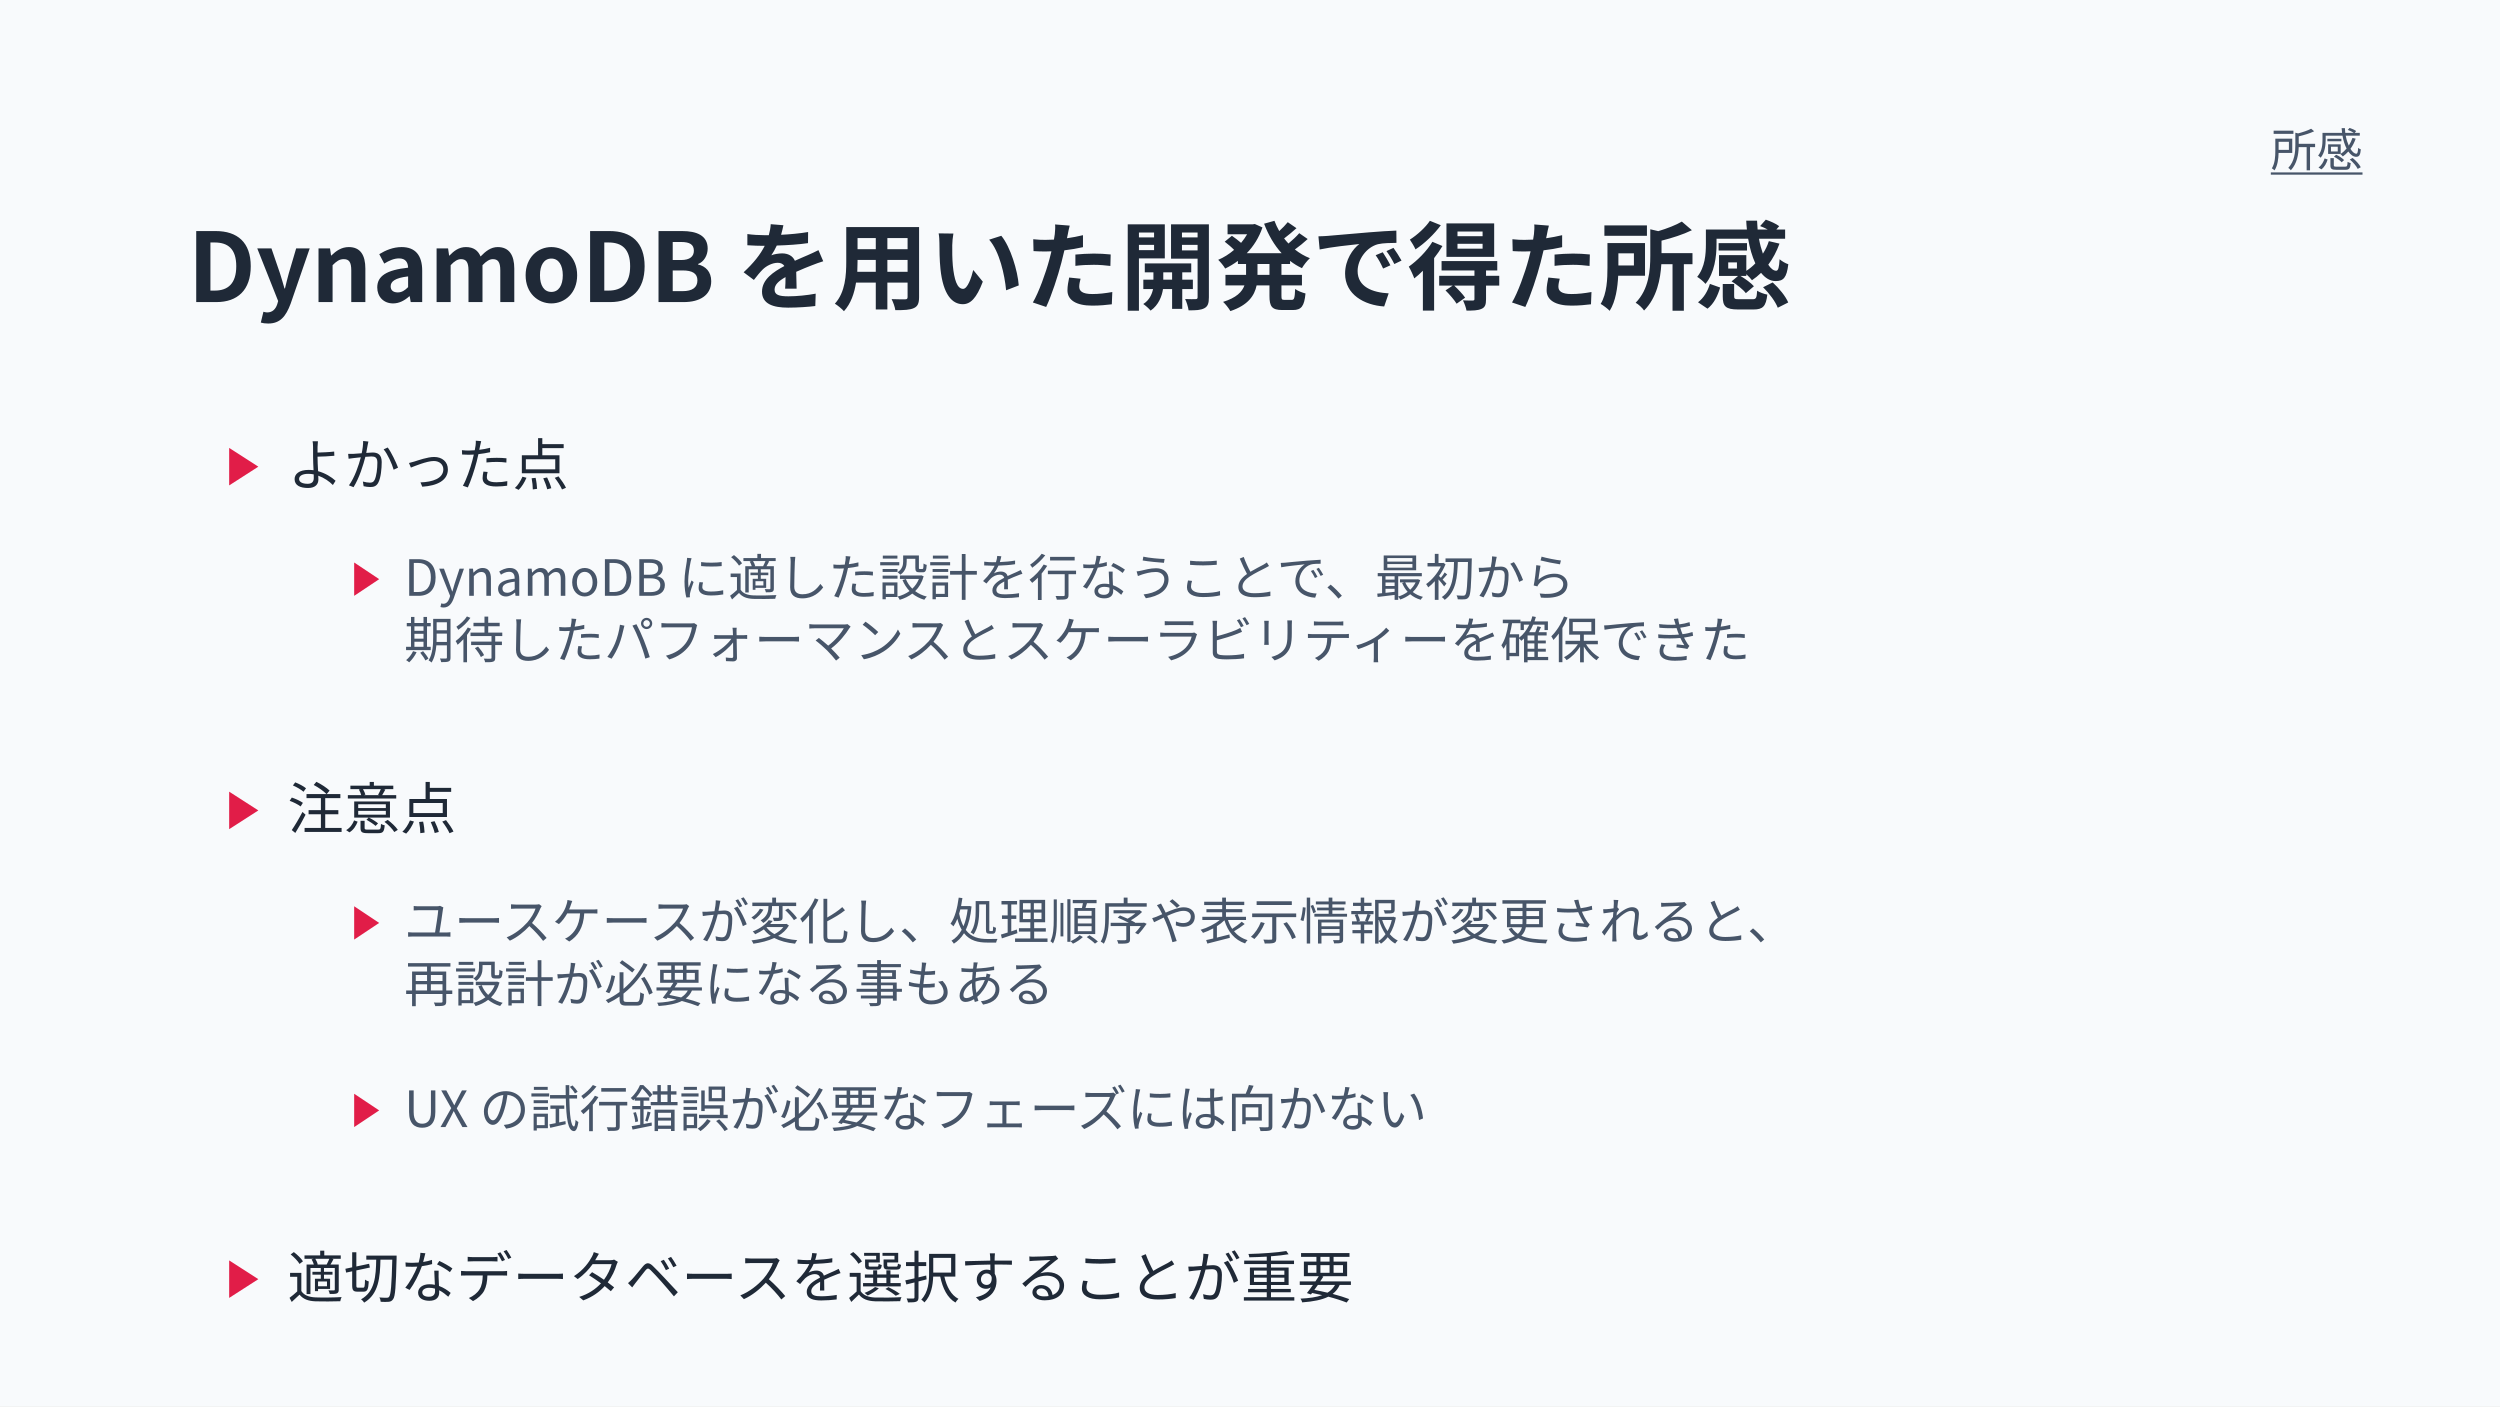
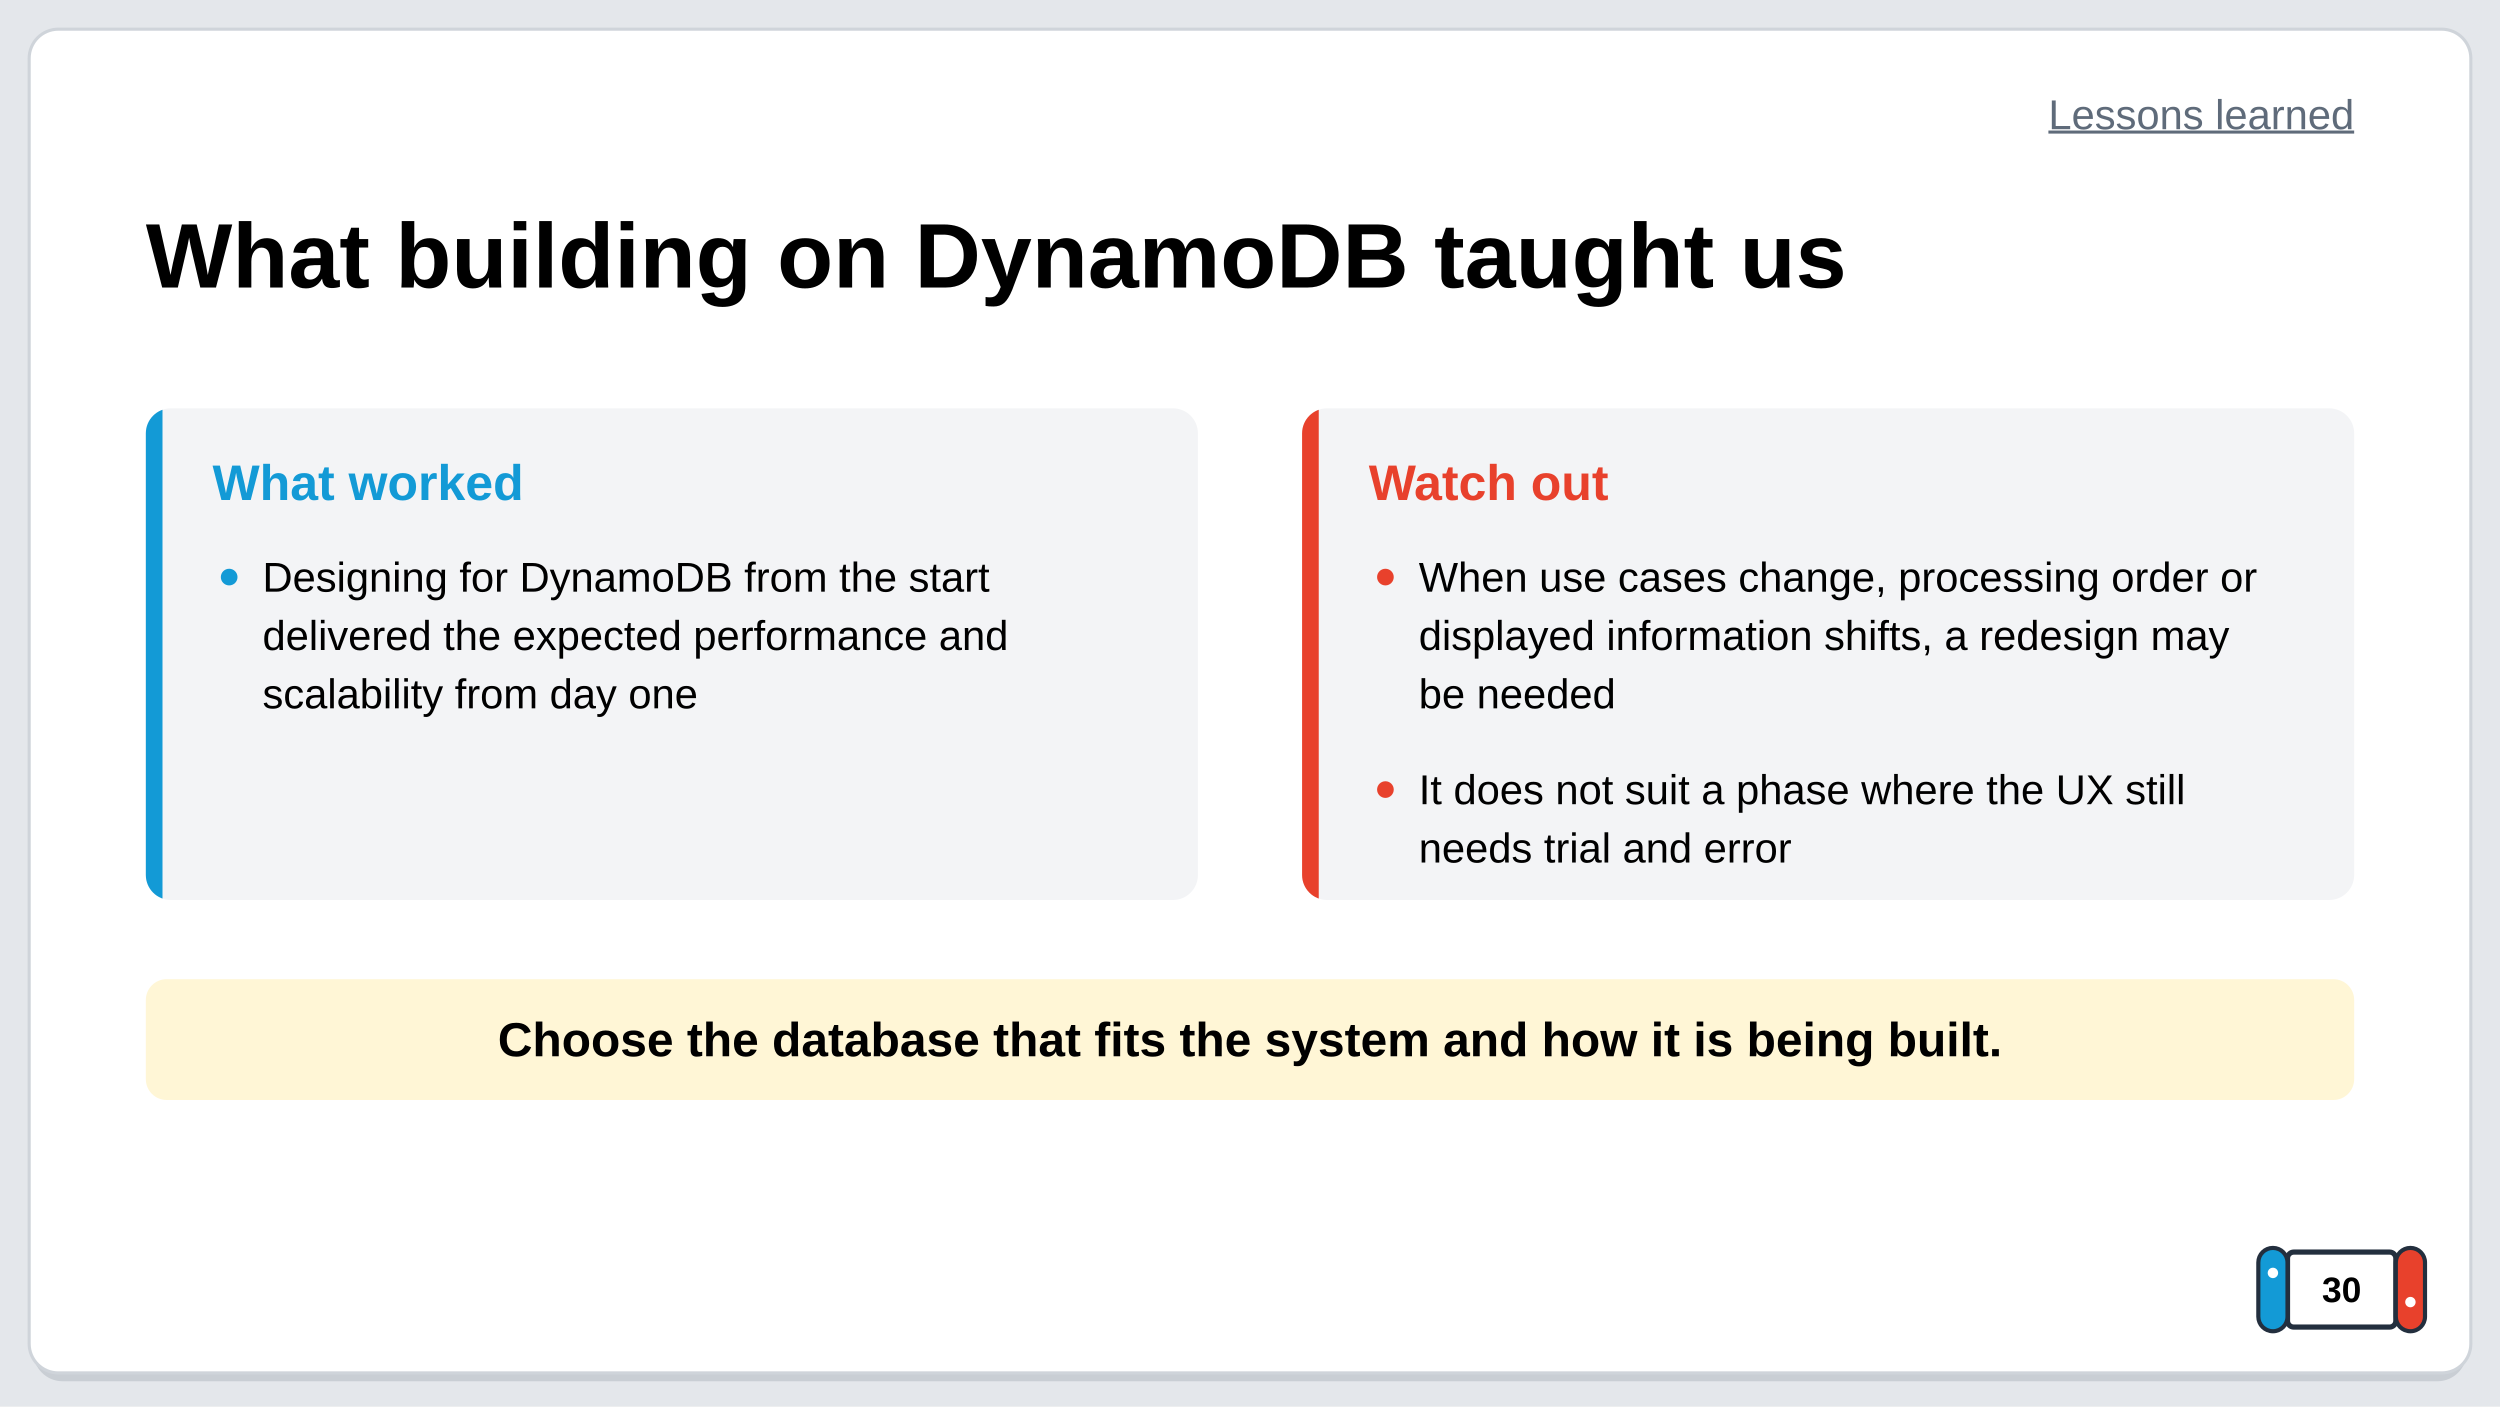
- <svg xmlns="http://www.w3.org/2000/svg" width="1200" height="675" viewBox="0 0 1200 675">
-   <style>text{font-family:-apple-system,BlinkMacSystemFont,'Noto Sans CJK JP',sans-serif;fill:#1f2937}.tag{font-size:22px;fill:#475569;text-decoration:underline}.title{font-size:46px;font-weight:800}.p{font-size:27px}.sub{font-size:24px;fill:#475569}.bullet{fill:#e11d48}</style>
-   <rect width="1200" height="675" fill="#f8fafc" />
-   <text x="1090" y="80" class="tag">所感</text>
-   <text x="90" y="145" class="title">DynamoDB を用いた開発で得た所感</text>
-   <g transform="translate(110 215)">
-     <polygon points="0,0 14,9 0,18" class="bullet" />
-     <text x="28" y="18" class="p">よかった点</text>
+ <svg xmlns="http://www.w3.org/2000/svg" width="1200" height="675" viewBox="0 0 1200 675" role="img" aria-labelledby="title desc">
+   <style>text{font-family:-apple-system,BlinkMacSystemFont,'Helvetica Neue',Arial,sans-serif}text:where(:not([fill])){fill:#232f3e}</style>
+   <rect width="1200" height="675" fill="#e4e7eb" />
+   <rect x="16" y="20" width="1168" height="643" rx="14" fill="#c9ced4" />
+   <rect x="14" y="14" width="1172" height="645" rx="14" fill="#ffffff" stroke="#cfd4da" stroke-width="1.5" />
+   <text x="1130" y="62" font-size="20" fill="#5f6b7a" text-anchor="end" text-decoration="underline">Lessons learned</text>
+   <text x="70" y="138" font-size="44" font-weight="700">What building on DynamoDB taught us</text>
+   <clipPath id="card-70-196">
+     <rect x="70" y="196" width="505" height="236" rx="12" />
+   </clipPath>
+   <g clip-path="url(#card-70-196)">
+     <rect x="70" y="196" width="505" height="236" fill="#f3f4f6" />
+     <rect x="70" y="196" width="8" height="236" fill="#139ad6" />
  </g>
-   <g transform="translate(170 270)">
-     <polygon points="0,0 12,8 0,16" class="bullet" />
-     <text x="24" y="16" class="sub">DynamoDB に適した設計を行なうことで、最初から</text>
+   <text x="102" y="240" font-size="24" font-weight="700" fill="#139ad6">What worked</text>
+   <circle cx="110" cy="277" r="4" fill="#139ad6" />
+   <text x="126" y="284" font-size="20">Designing for DynamoDB from the start</text>
+   <text x="126" y="312" font-size="20">delivered the expected performance and</text>
+   <text x="126" y="340" font-size="20">scalability from day one</text>
+   <clipPath id="card-625-196">
+     <rect x="625" y="196" width="505" height="236" rx="12" />
+   </clipPath>
+   <g clip-path="url(#card-625-196)">
+     <rect x="625" y="196" width="505" height="236" fill="#f3f4f6" />
+     <rect x="625" y="196" width="8" height="236" fill="#e8412c" />
  </g>
-   <text x="194" y="316" class="sub">期待したパフォーマンスとスケーラビリティーを確保できた</text>
-   <g transform="translate(110 380)">
-     <polygon points="0,0 14,9 0,18" class="bullet" />
-     <text x="28" y="18" class="p">注意点</text>
-   </g>
-   <g transform="translate(170 435)">
-     <polygon points="0,0 12,8 0,16" class="bullet" />
-     <text x="24" y="16" class="sub">ユースケースが変化し、処理順序や表示情報が変更されると、</text>
-   </g>
-   <text x="194" y="481" class="sub">再設計が必要になる事もある</text>
-   <g transform="translate(170 525)">
-     <polygon points="0,0 12,8 0,16" class="bullet" />
-     <text x="24" y="16" class="sub">UX の試行錯誤が必要なフェーズには向かない</text>
-   </g>
-   <g transform="translate(110 605)">
-     <polygon points="0,0 14,9 0,18" class="bullet" />
-     <text x="28" y="18" class="p">適切なデータベースを選択することが重要</text>
+   <text x="657" y="240" font-size="24" font-weight="700" fill="#e8412c">Watch out</text>
+   <circle cx="665" cy="277" r="4" fill="#e8412c" />
+   <text x="681" y="284" font-size="20">When use cases change, processing order or</text>
+   <text x="681" y="312" font-size="20">displayed information shifts, a redesign may</text>
+   <text x="681" y="340" font-size="20">be needed</text>
+   <circle cx="665" cy="379" r="4" fill="#e8412c" />
+   <text x="681" y="386" font-size="20">It does not suit a phase where the UX still</text>
+   <text x="681" y="414" font-size="20">needs trial and error</text>
+   <rect x="70" y="470" width="1060" height="58" rx="10" fill="#fff6d6" />
+   <text x="600" y="507" font-size="23" font-weight="700" text-anchor="middle">Choose the database that fits the system and how it is being built.</text>
+   <g transform="translate(1124,619) scale(1.0)">
+     <rect x="-26" y="-18" width="52" height="36" rx="3" fill="#ffffff" stroke="#232f3e" stroke-width="2.5" />
+     <text x="0" y="6" font-size="17" font-weight="700" text-anchor="middle">30</text>
+     <rect x="-40" y="-20" width="14" height="40" rx="7" fill="#139ad6" stroke="#232f3e" stroke-width="2" />
+     <rect x="26" y="-20" width="14" height="40" rx="7" fill="#e8412c" stroke="#232f3e" stroke-width="2" />
+     <circle cx="-33" cy="-8" r="2.5" fill="#ffffff" />
+     <circle cx="33" cy="6" r="2.5" fill="#ffffff" />
  </g>
</svg>
